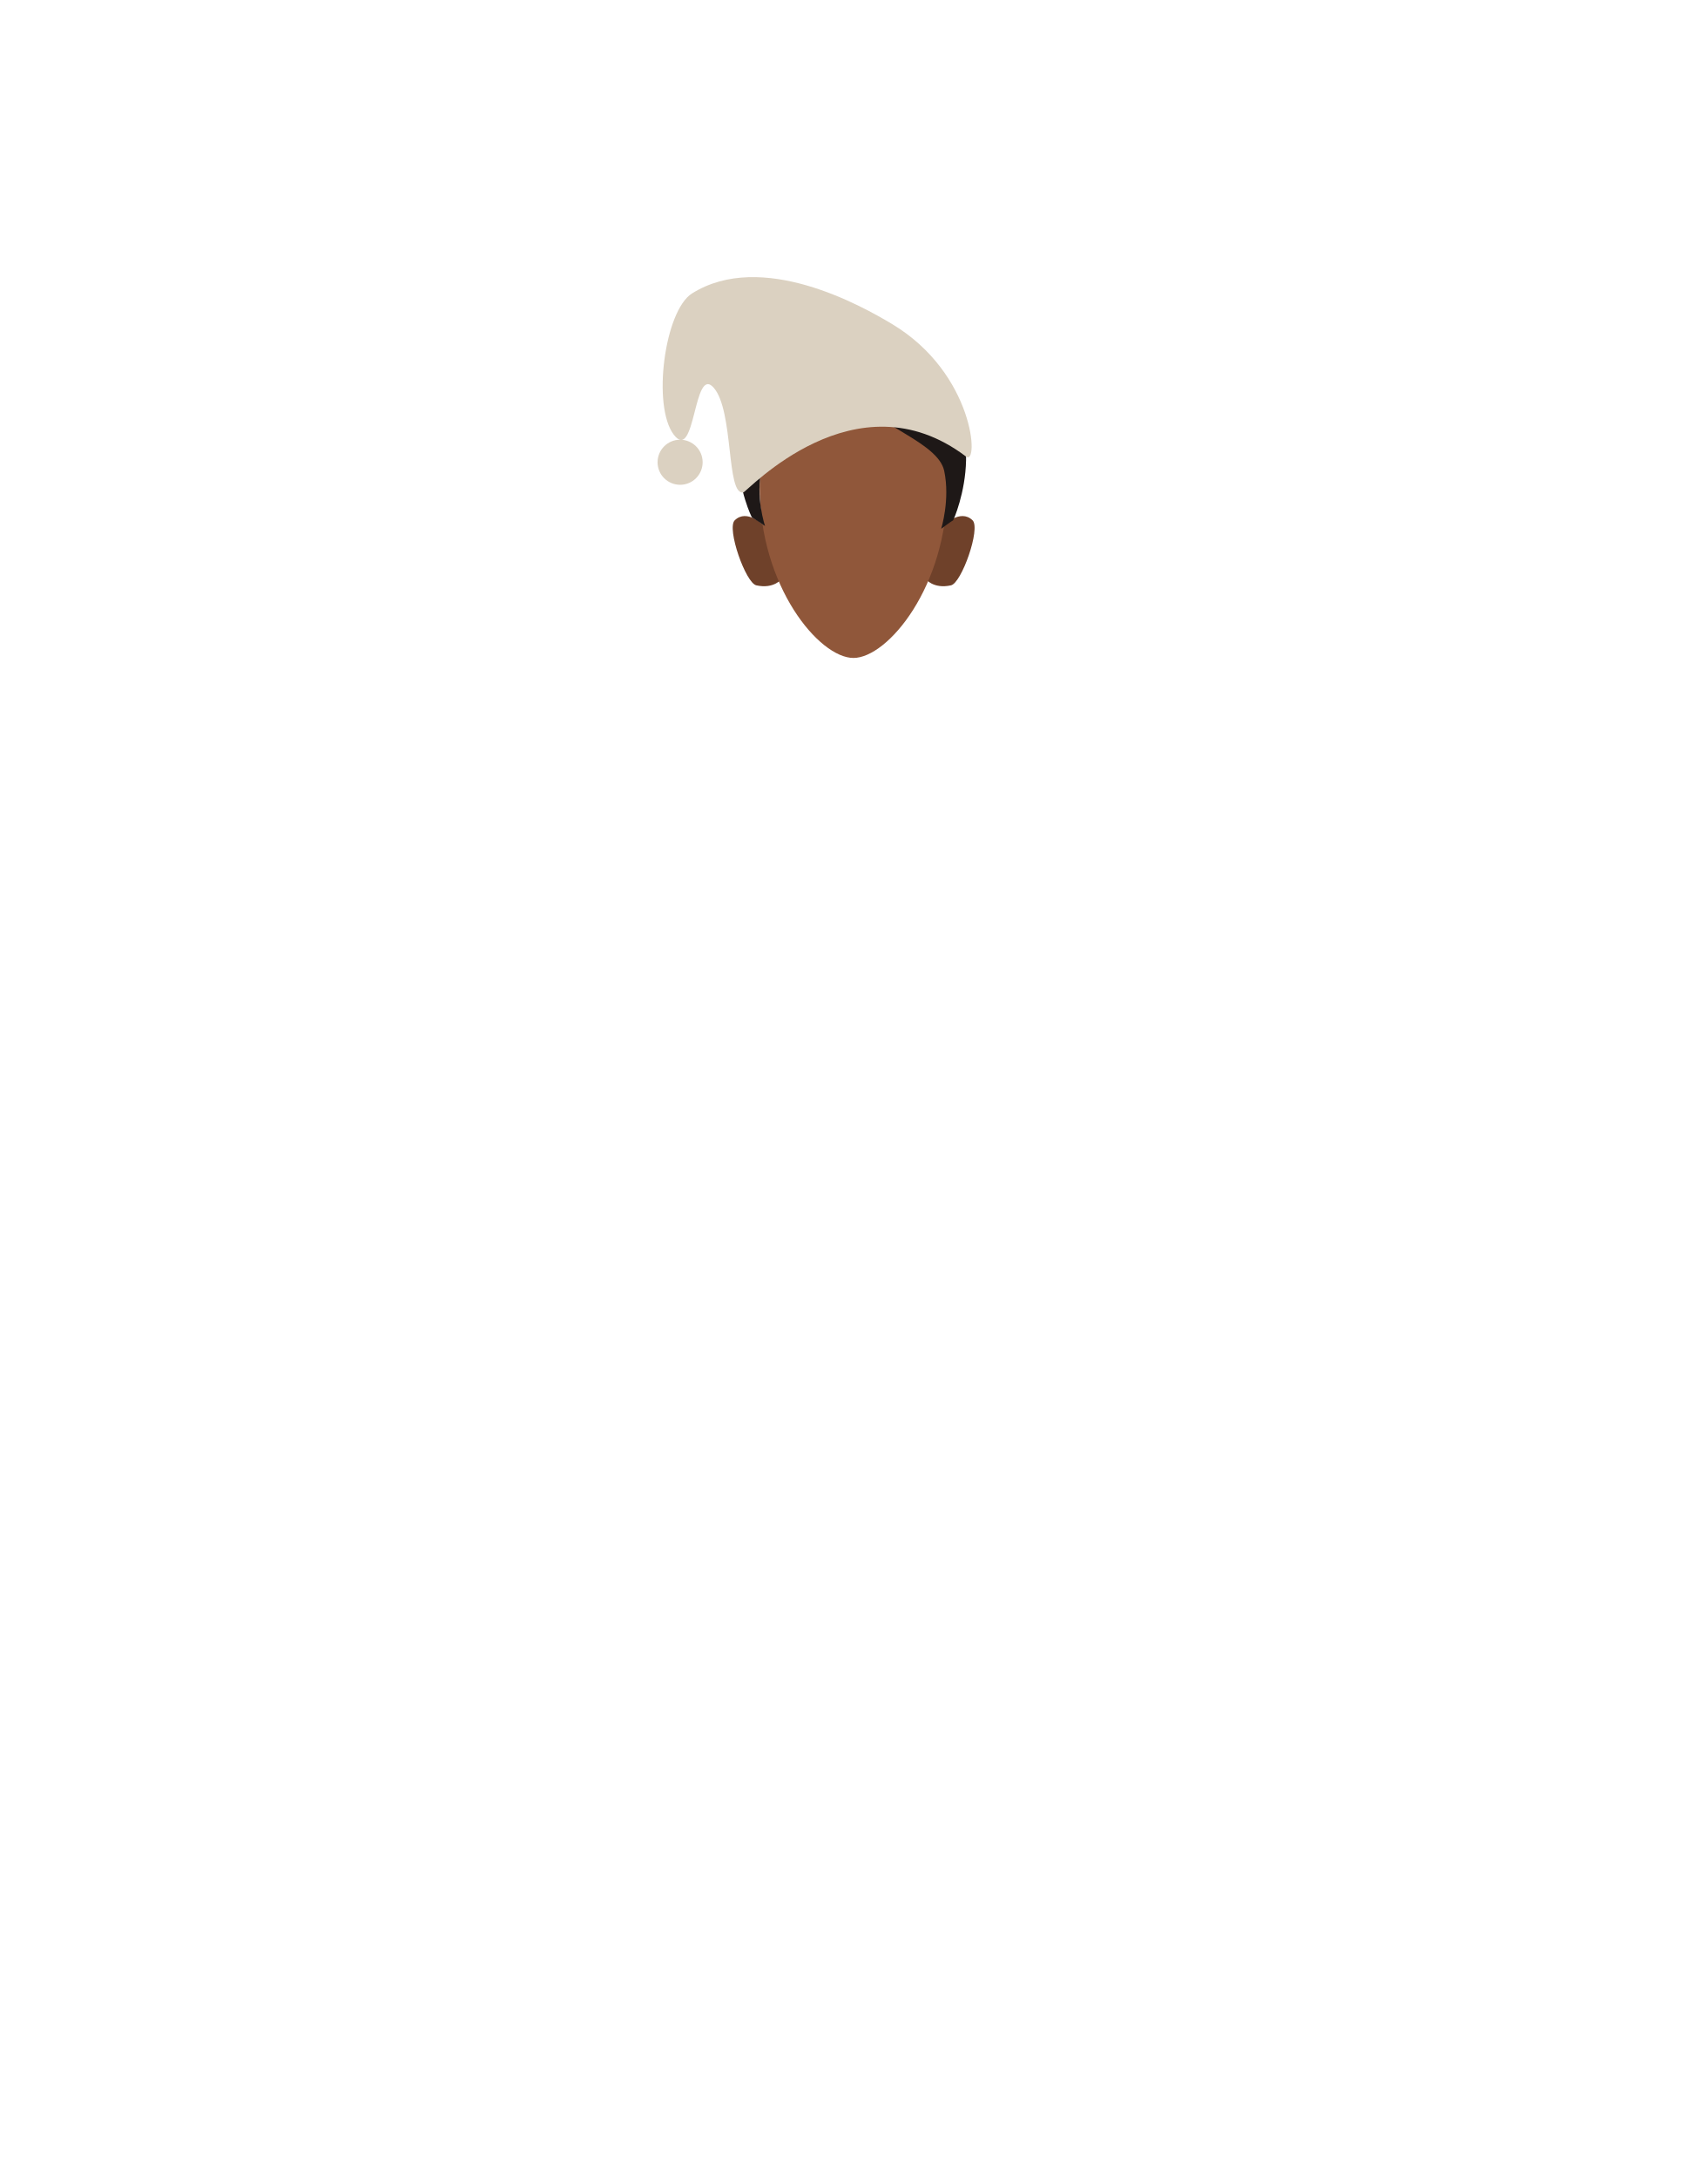
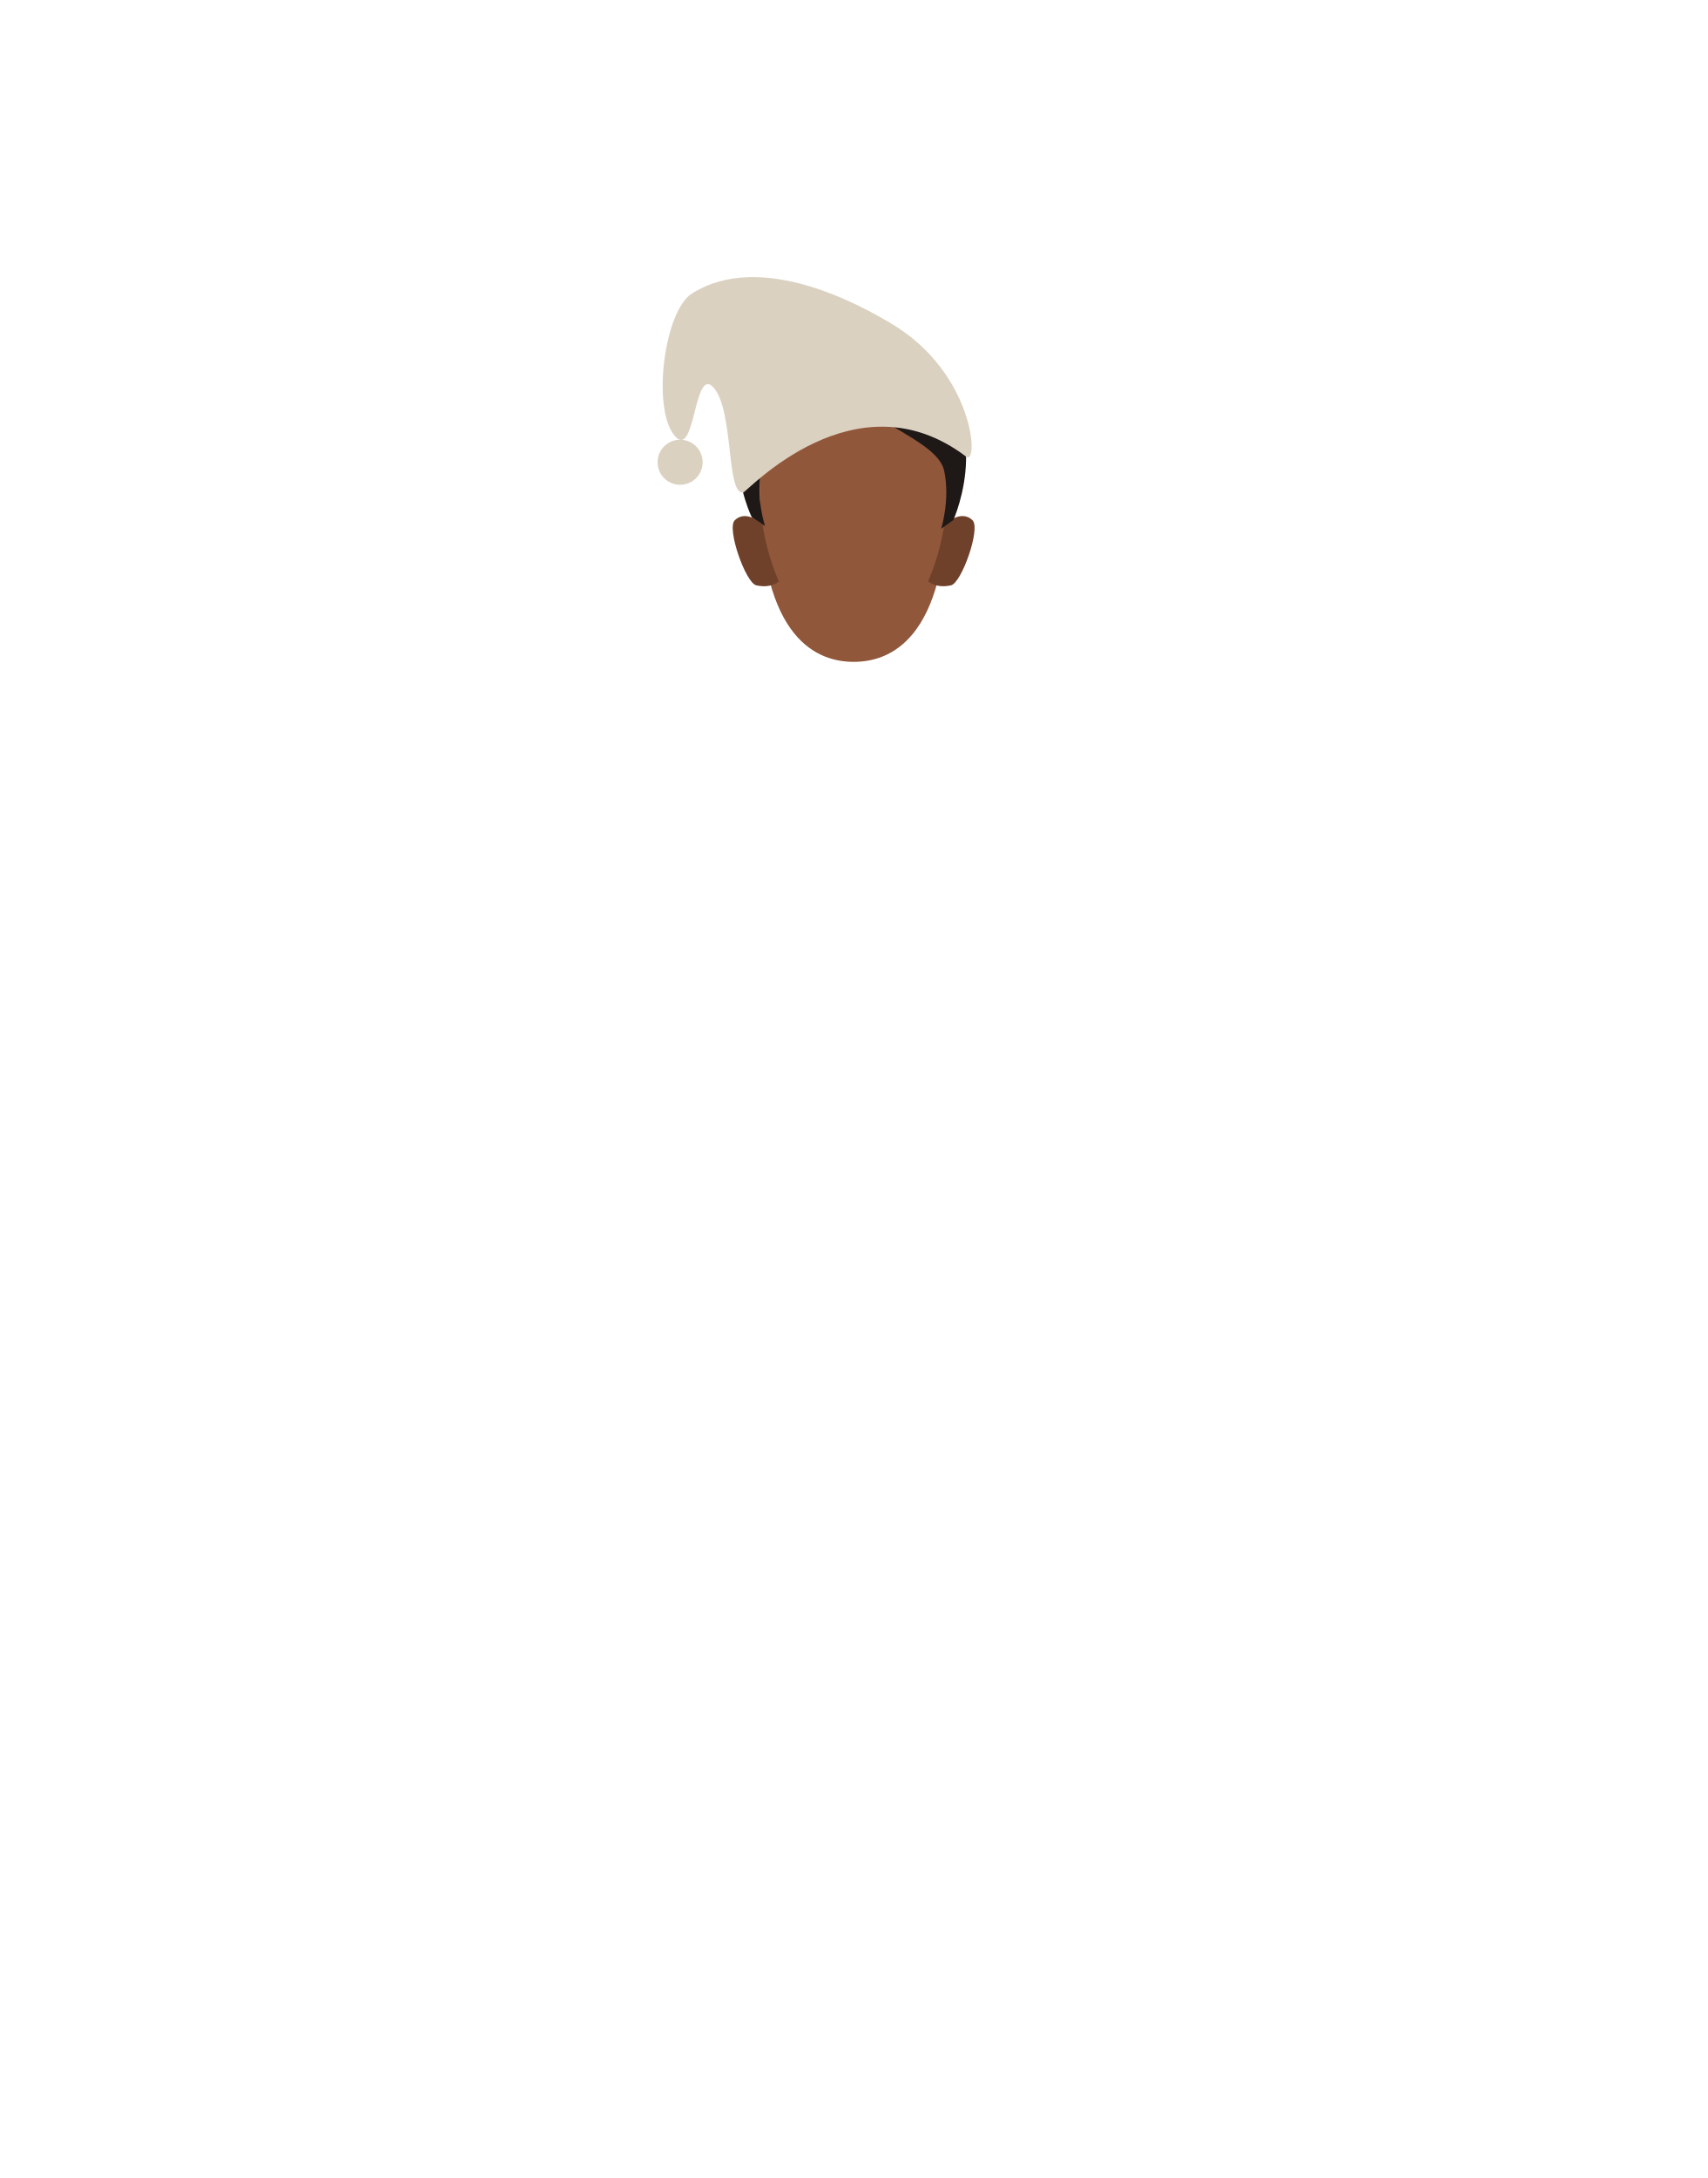
<svg xmlns="http://www.w3.org/2000/svg" version="1.1" id="Calque_9" x="0px" y="0px" viewBox="0 0 788 1005" style="enable-background:new 0 0 788 1005;" xml:space="preserve">
  <style type="text/css">
- 	.st0{fill:#6F412A;}
- 	.st1{fill:#90573A;}
+ 	.st0{fill:#90573A;}
+ 	.st1{fill:#6F412A;}
	.st2{fill:#1E1817;}
	.st3{fill:#DBD1C1;}
</style>
-   <path class="st0" d="M427.2,267.1l8.1-24.5c0,0,7.9-8.1,13.6-2.5c3.8,3.8-5.1,29-10,30C430.7,271.9,427.2,267.1,427.2,267.1z" />
-   <path class="st0" d="M360.8,267.1l-8.1-24.5c0,0-7.9-8.1-13.6-2.5c-3.8,3.8,5.1,29,10,30C357.3,271.9,360.8,267.1,360.8,267.1z" />
-   <path class="st1" d="M393.9,179c-23.9,0-43.3,11.2-43.3,45.6c0,46,27.5,79,43.3,79c15.8,0,43.3-33,43.3-79  C437.2,190.2,417.9,179,393.9,179z" />
-   <path class="st1" d="M368.9,175.2c-0.4-0.7,21.9-9.9,21.9-9.9l4.3-0.7l1.6,0.6c0,0,8.8,2.4,9.3,4.7s2,14.8,2,14.8l-7.7,1.6l-6.3-2.3  c0,0-8.1,0-9.7-0.7S368.9,175.2,368.9,175.2z" />
+   <path class="st0" d="M393.9,180.8c-23.9,0-43.2,11.2-43.2,45.6c0,69.7,27.4,79,43.3,79l0,0c15.8,0,43.3-9,43.3-79  C437.2,192,417.9,180.8,393.9,180.8z" />
+   <path class="st1" d="M427.2,267.1l8.1-24.5c0,0,7.9-8.1,13.6-2.5c3.8,3.8-5.1,29-10,30C430.7,271.9,427.2,267.1,427.2,267.1z" />
+   <path class="st1" d="M360.8,267.1l-8.1-24.5c0,0-7.9-8.1-13.6-2.5c-3.8,3.8,5.1,29,10,30C357.3,271.9,360.8,267.1,360.8,267.1z" />
+   <path class="st0" d="M393.9,179c-23.9,0-43.3,11.2-43.3,45.6c0,46,27.5,79,43.3,79s43.3-33,43.3-79C437.2,190.2,417.9,179,393.9,179  z" />
+   <path class="st0" d="M368.9,175.2c-0.4-0.7,21.9-9.9,21.9-9.9l4.3-0.7l1.6,0.6c0,0,8.8,2.4,9.3,4.7s2,14.8,2,14.8l-7.7,1.6L394,184  c0,0-8.1,0-9.7-0.7S368.9,175.2,368.9,175.2z" />
  <path class="st2" d="M393.8,182.6c-0.3,0.5-0.6,1-1,1.5c-8.6,11.2-38.2,19.2-41.2,31.9c-3.1,13.2,1.5,26.7,1.5,26.7s-5.6-3.8-6-3.9  s-23.8-50.3,20.8-70.4c20.1-9,25.8-3.2,25.8-3.2c0,0.2,0.1,0.4,0.3,0.6C395.3,167.6,400.2,171.8,393.8,182.6z" />
-   <path class="st2" d="M439.9,240.1c-0.4,0.1-5.5,3.9-5.5,3.9s4.2-13.4,1.4-26.7s-32.2-21.3-38.8-33.2c0.3-0.5,0.6-1,0.9-1.5  c5.8-10.8,1.4-15,0.2-17c2.4-1.2,8.9-2.7,22.5,4C461.9,189.8,440.3,239.9,439.9,240.1z" />
+   <path class="st2" d="M439.9,240.1c-0.4,0.1-5.5,3.9-5.5,3.9s4.2-13.4,1.4-26.7S403.6,196,397,184.1c0.3-0.5,0.6-1,0.9-1.5  c5.8-10.8,1.4-15,0.2-17c2.4-1.2,8.9-2.7,22.5,4C461.9,189.8,440.3,239.9,439.9,240.1z" />
  <path class="st3" d="M343.1,227.2c1.7-0.3,51.8-55.2,102.8-16.5c6,4.5,4-38.3-34.2-61.2c-14-8.4-60.1-34.3-92.3-14.1  c-12.7,8-18.5,52-8.4,65.2s9-32.4,18.4-21.7S335.1,228.8,343.1,227.2z" />
-   <path class="st3" d="M313.9,202.9L313.9,202.9c5.7,0,10.4,4.6,10.4,10.4v0c0,5.7-4.6,10.4-10.4,10.4h0c-5.7,0-10.4-4.6-10.4-10.4v0  C303.5,207.6,308.1,202.9,313.9,202.9z" />
+   <path class="st3" d="M313.9,202.9L313.9,202.9c5.7,0,10.4,4.6,10.4,10.4l0,0c0,5.7-4.6,10.4-10.4,10.4l0,0  c-5.7,0-10.4-4.6-10.4-10.4l0,0C303.5,207.6,308.1,202.9,313.9,202.9z" />
</svg>
